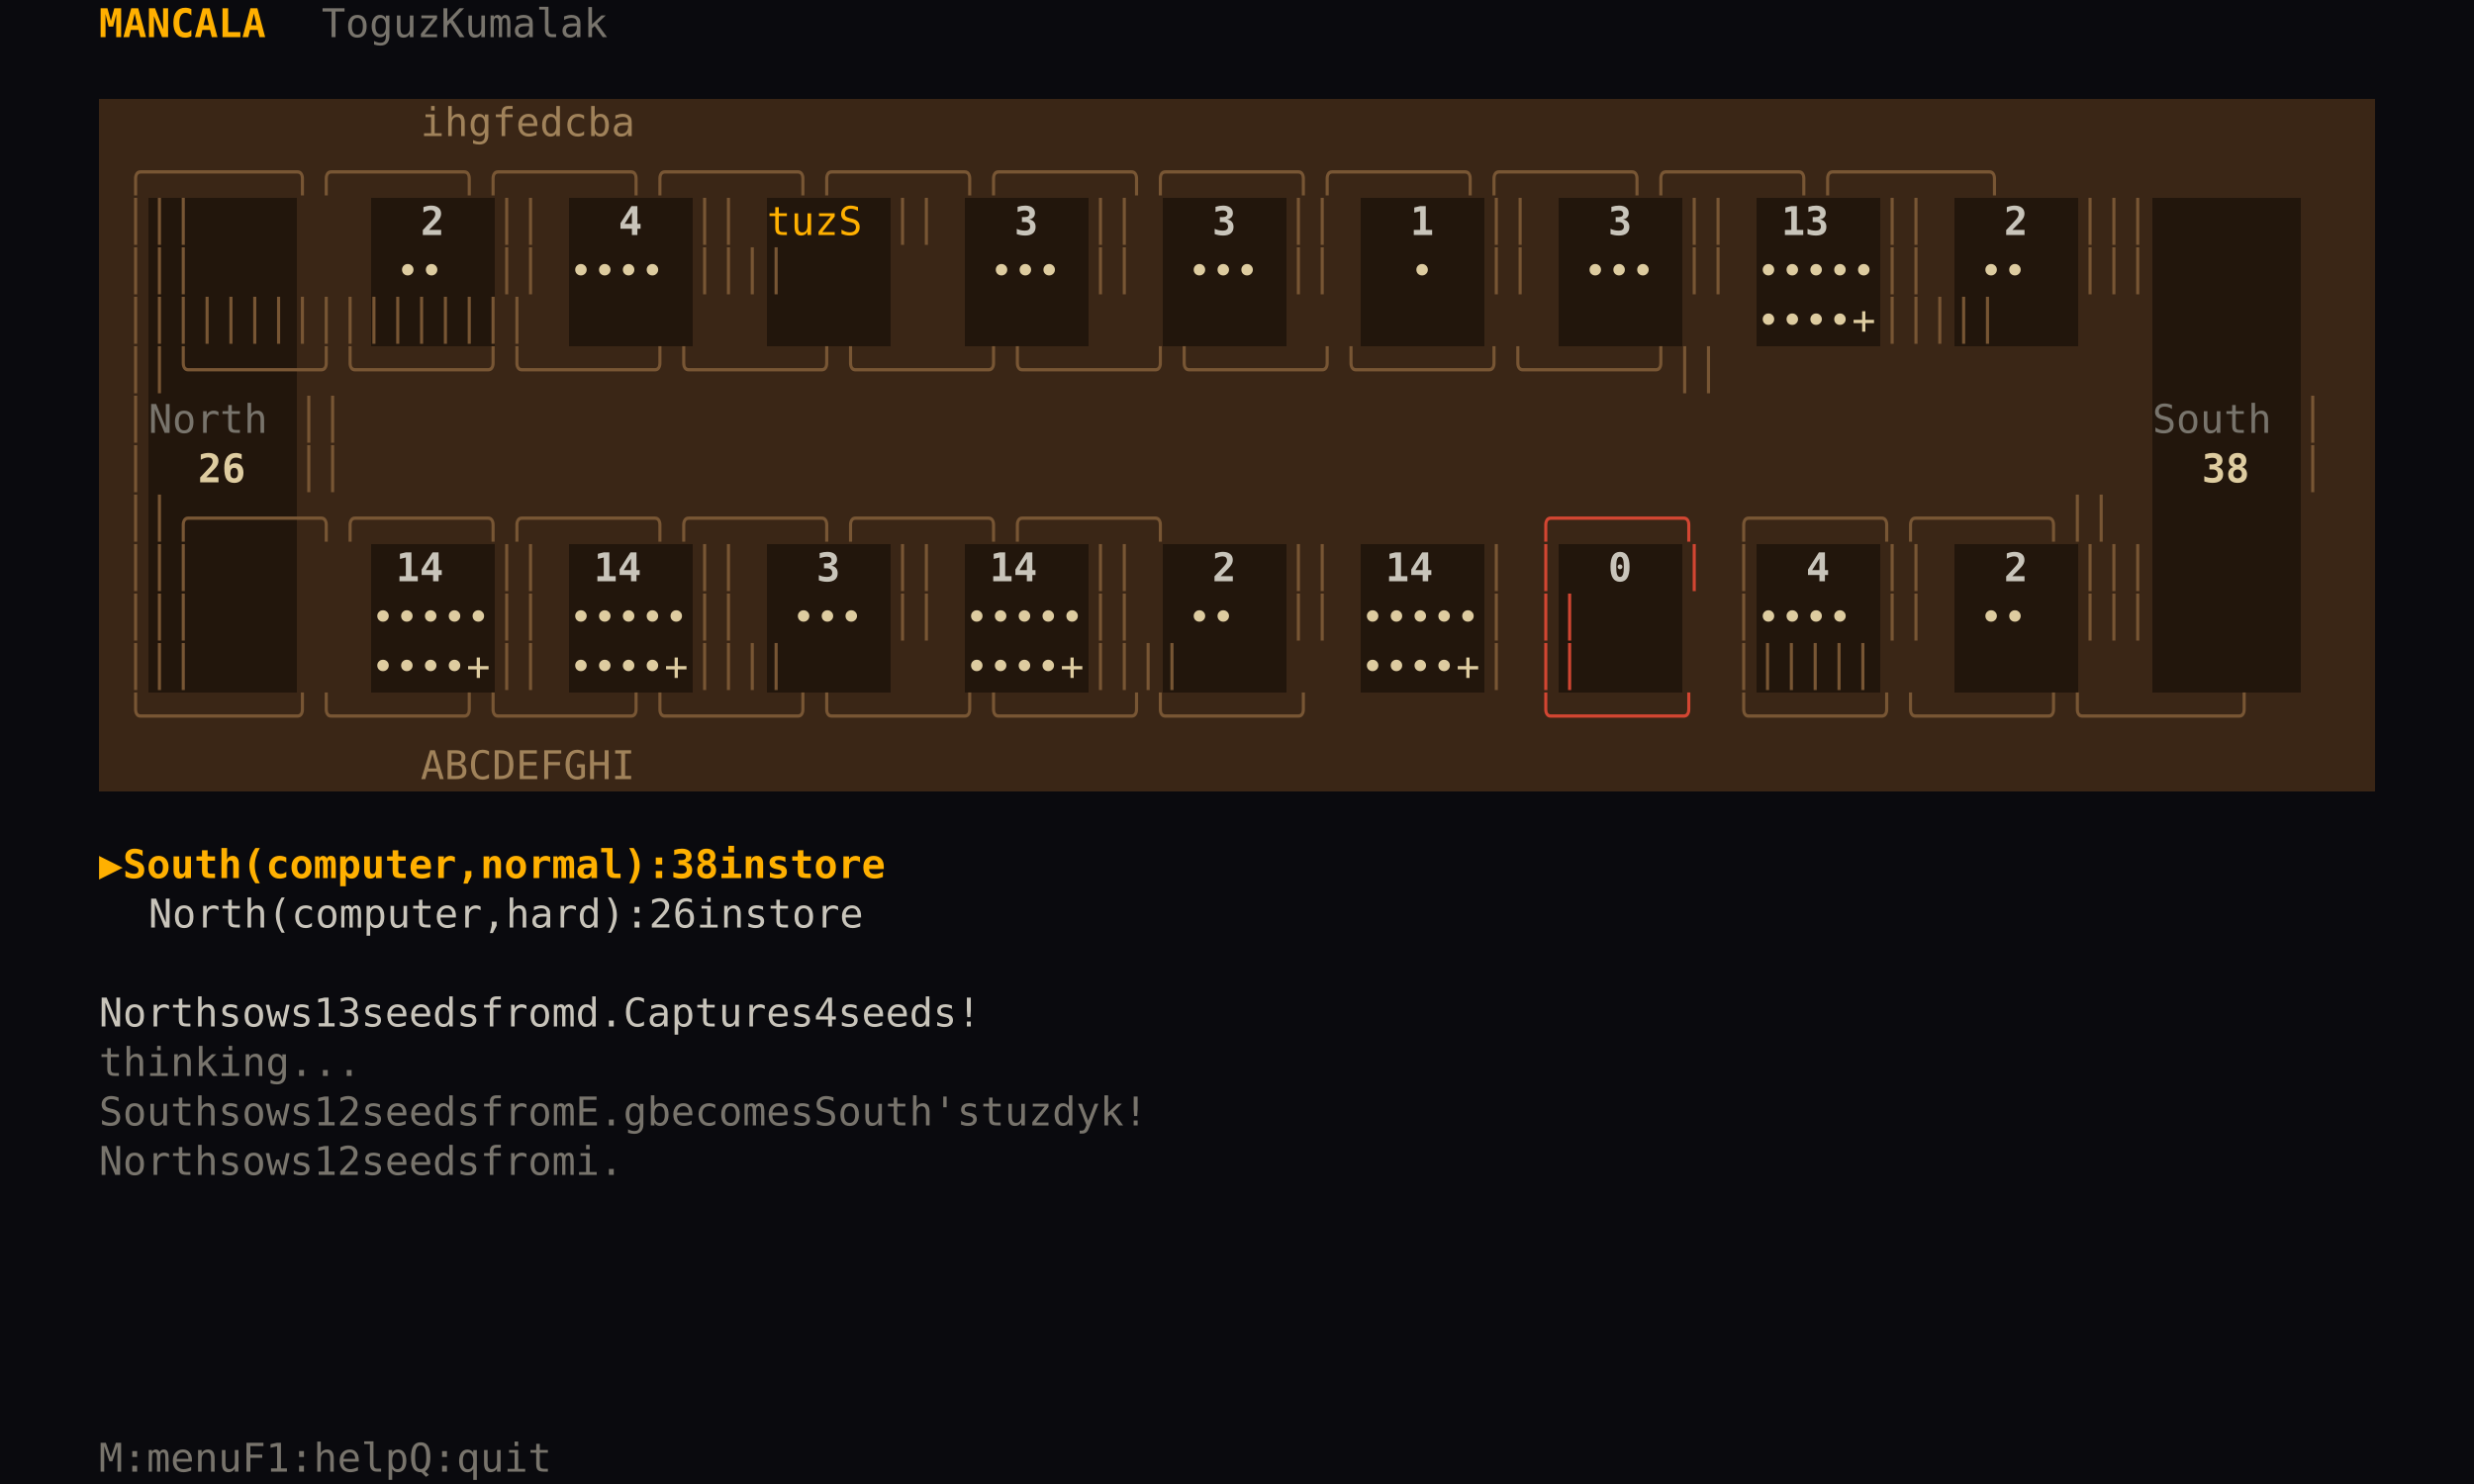
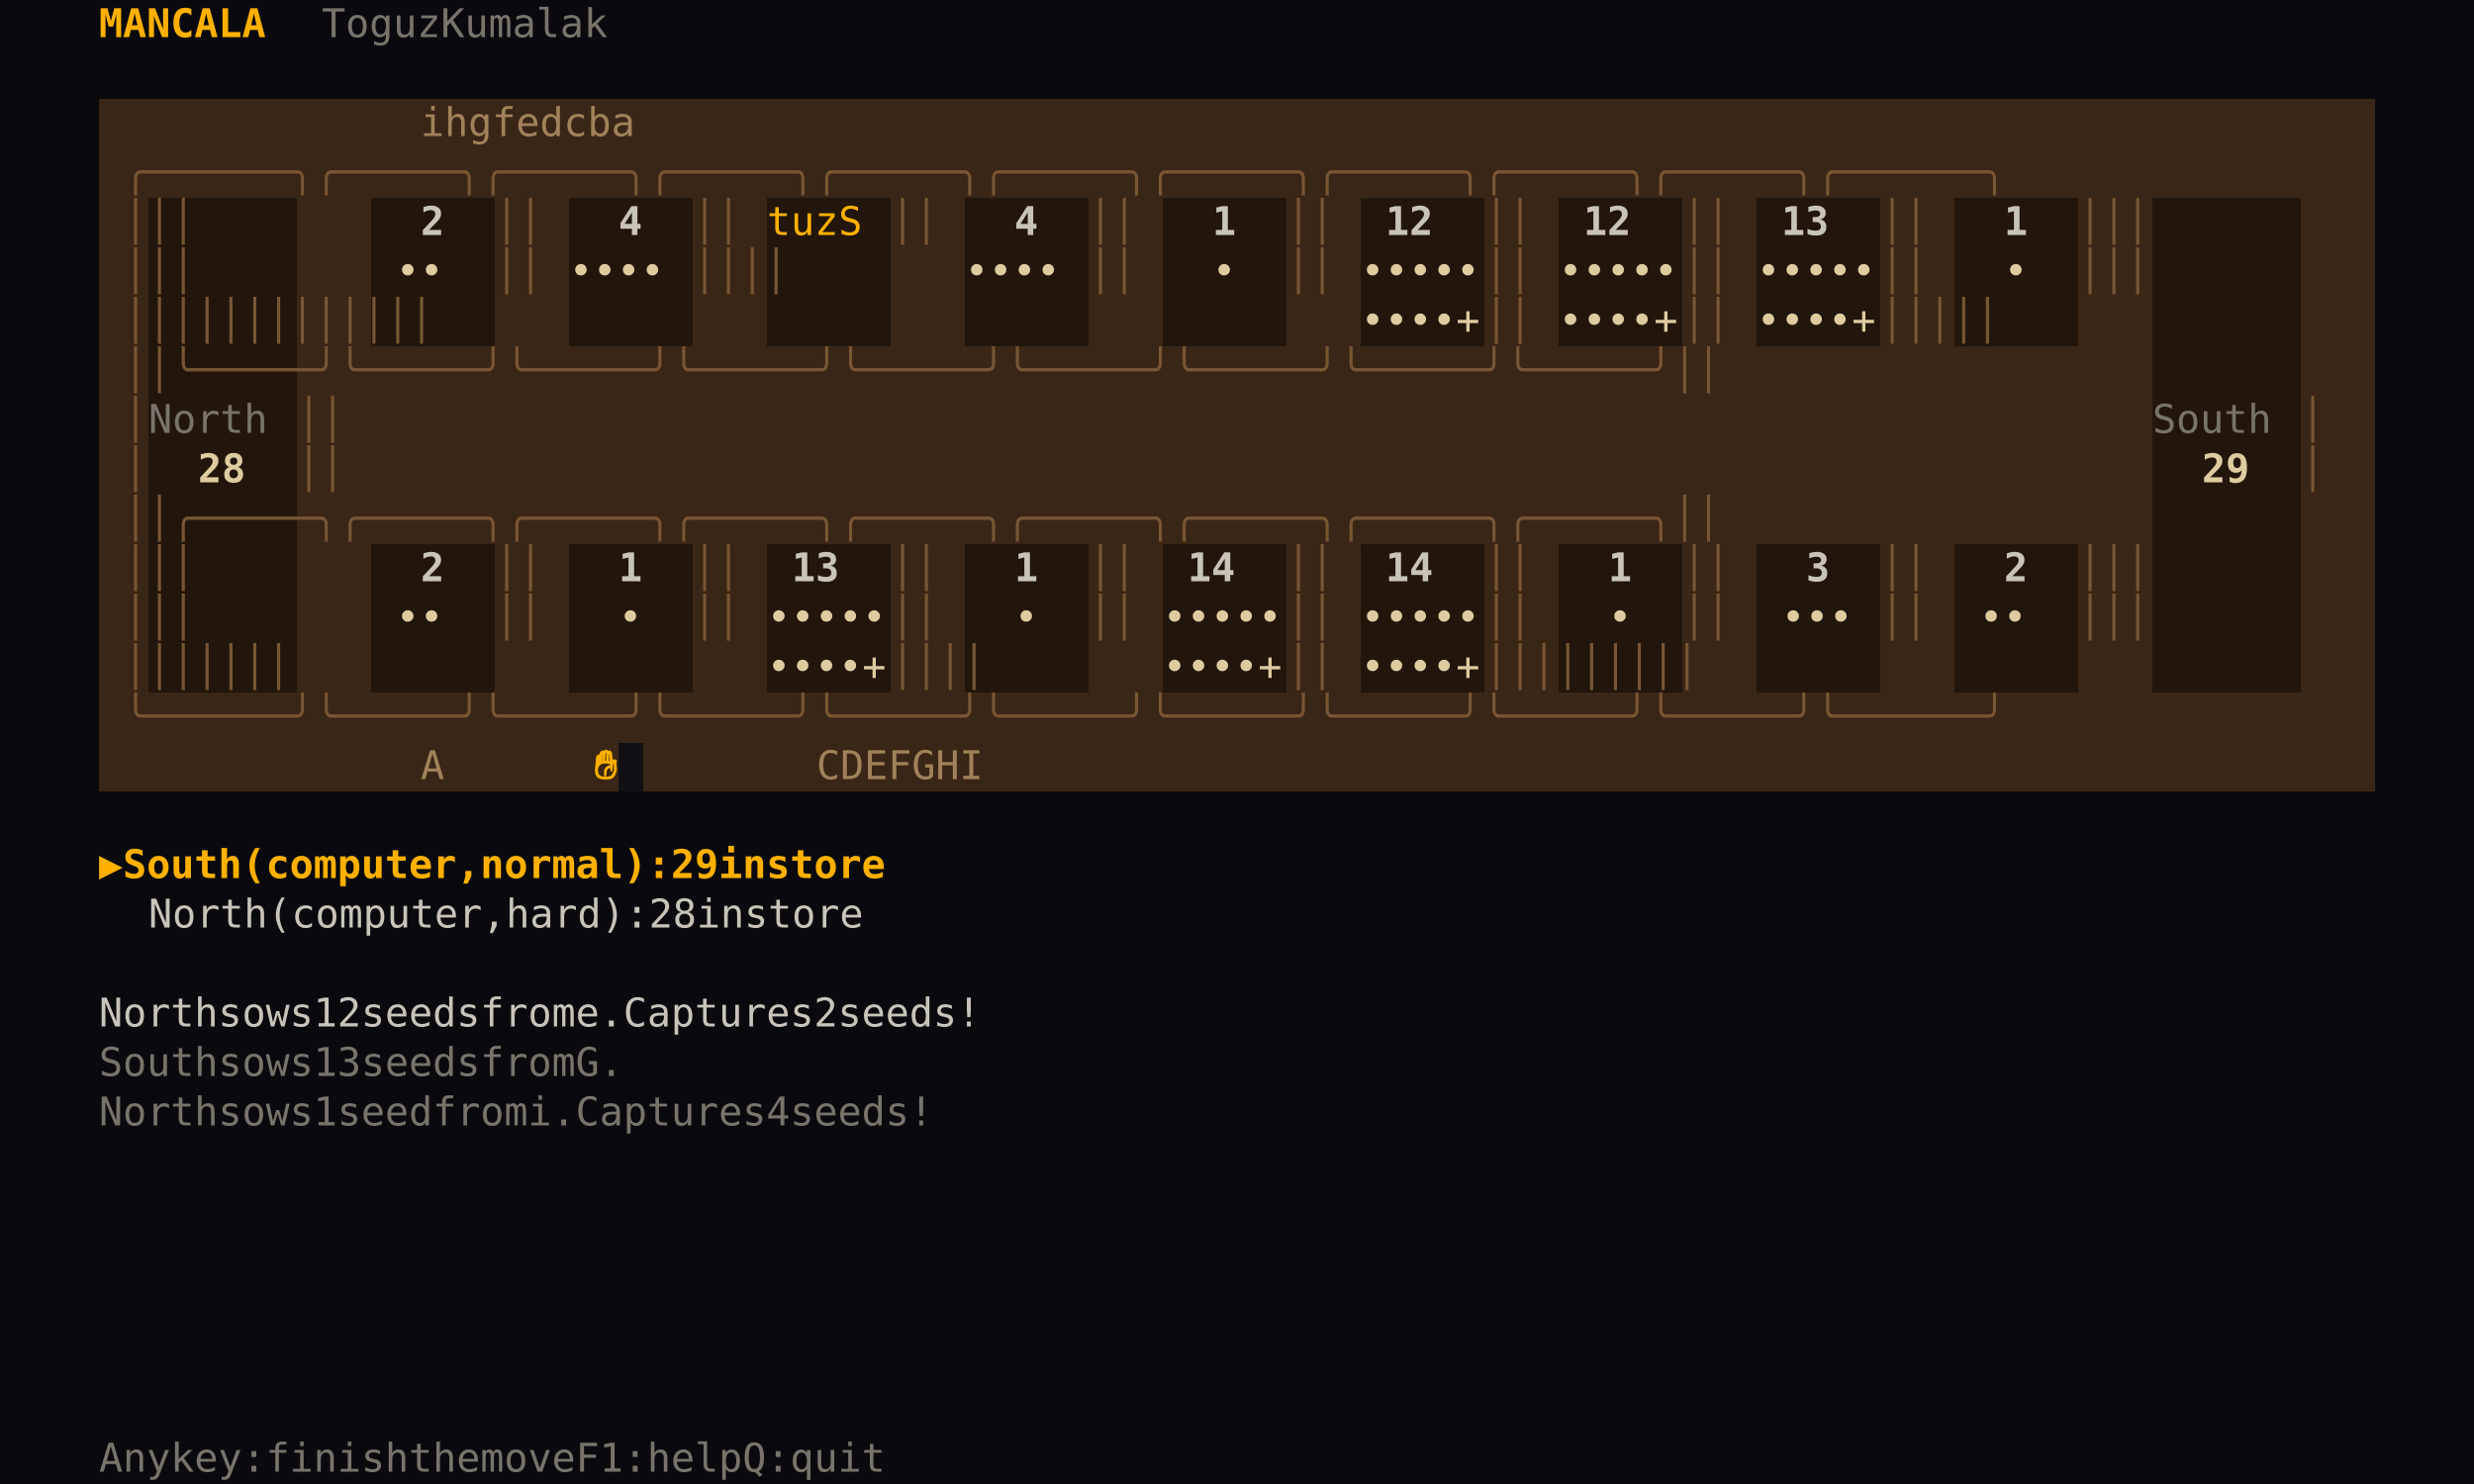
<svg xmlns="http://www.w3.org/2000/svg" viewBox="0 0 1000 600" width="1000" height="600" shape-rendering="crispEdges">
  <rect width="1000" height="600" fill="#101014" />
  <rect x="0" y="0" width="1000" height="20.5" fill="#0a0a0e" />
  <rect x="0" y="20" width="1000" height="20.5" fill="#0a0a0e" />
  <rect x="0" y="40" width="40" height="20.5" fill="#0a0a0e" />
  <rect x="40" y="40" width="920" height="20.5" fill="#3a2616" />
  <rect x="960" y="40" width="40" height="20.5" fill="#0a0a0e" />
  <rect x="0" y="60" width="40" height="20.5" fill="#0a0a0e" />
  <rect x="40" y="60" width="920" height="20.5" fill="#3a2616" />
  <rect x="960" y="60" width="40" height="20.5" fill="#0a0a0e" />
  <rect x="0" y="80" width="40" height="20.5" fill="#0a0a0e" />
  <rect x="40" y="80" width="20" height="20.5" fill="#3a2616" />
  <rect x="60" y="80" width="60" height="20.5" fill="#22160c" />
  <rect x="120" y="80" width="30" height="20.5" fill="#3a2616" />
  <rect x="150" y="80" width="50" height="20.5" fill="#22160c" />
  <rect x="200" y="80" width="30" height="20.5" fill="#3a2616" />
  <rect x="230" y="80" width="50" height="20.5" fill="#22160c" />
  <rect x="280" y="80" width="30" height="20.5" fill="#3a2616" />
  <rect x="310" y="80" width="50" height="20.5" fill="#22160c" />
  <rect x="360" y="80" width="30" height="20.5" fill="#3a2616" />
  <rect x="390" y="80" width="50" height="20.5" fill="#22160c" />
  <rect x="440" y="80" width="30" height="20.5" fill="#3a2616" />
  <rect x="470" y="80" width="50" height="20.5" fill="#22160c" />
  <rect x="520" y="80" width="30" height="20.5" fill="#3a2616" />
  <rect x="550" y="80" width="50" height="20.5" fill="#22160c" />
  <rect x="600" y="80" width="30" height="20.5" fill="#3a2616" />
  <rect x="630" y="80" width="50" height="20.5" fill="#22160c" />
  <rect x="680" y="80" width="30" height="20.5" fill="#3a2616" />
  <rect x="710" y="80" width="50" height="20.5" fill="#22160c" />
  <rect x="760" y="80" width="30" height="20.5" fill="#3a2616" />
  <rect x="790" y="80" width="50" height="20.5" fill="#22160c" />
  <rect x="840" y="80" width="30" height="20.5" fill="#3a2616" />
  <rect x="870" y="80" width="60" height="20.5" fill="#22160c" />
  <rect x="930" y="80" width="30" height="20.5" fill="#3a2616" />
  <rect x="960" y="80" width="40" height="20.5" fill="#0a0a0e" />
  <rect x="0" y="100" width="40" height="20.5" fill="#0a0a0e" />
  <rect x="40" y="100" width="20" height="20.5" fill="#3a2616" />
  <rect x="60" y="100" width="60" height="20.5" fill="#22160c" />
  <rect x="120" y="100" width="30" height="20.5" fill="#3a2616" />
  <rect x="150" y="100" width="50" height="20.5" fill="#22160c" />
  <rect x="200" y="100" width="30" height="20.5" fill="#3a2616" />
  <rect x="230" y="100" width="50" height="20.5" fill="#22160c" />
  <rect x="280" y="100" width="30" height="20.5" fill="#3a2616" />
  <rect x="310" y="100" width="50" height="20.5" fill="#22160c" />
  <rect x="360" y="100" width="30" height="20.5" fill="#3a2616" />
  <rect x="390" y="100" width="50" height="20.5" fill="#22160c" />
  <rect x="440" y="100" width="30" height="20.5" fill="#3a2616" />
  <rect x="470" y="100" width="50" height="20.5" fill="#22160c" />
  <rect x="520" y="100" width="30" height="20.5" fill="#3a2616" />
  <rect x="550" y="100" width="50" height="20.5" fill="#22160c" />
  <rect x="600" y="100" width="30" height="20.5" fill="#3a2616" />
  <rect x="630" y="100" width="50" height="20.5" fill="#22160c" />
  <rect x="680" y="100" width="30" height="20.5" fill="#3a2616" />
  <rect x="710" y="100" width="50" height="20.5" fill="#22160c" />
  <rect x="760" y="100" width="30" height="20.5" fill="#3a2616" />
  <rect x="790" y="100" width="50" height="20.5" fill="#22160c" />
  <rect x="840" y="100" width="30" height="20.5" fill="#3a2616" />
  <rect x="870" y="100" width="60" height="20.5" fill="#22160c" />
  <rect x="930" y="100" width="30" height="20.5" fill="#3a2616" />
  <rect x="960" y="100" width="40" height="20.5" fill="#0a0a0e" />
  <rect x="0" y="120" width="40" height="20.5" fill="#0a0a0e" />
  <rect x="40" y="120" width="20" height="20.5" fill="#3a2616" />
  <rect x="60" y="120" width="60" height="20.5" fill="#22160c" />
  <rect x="120" y="120" width="30" height="20.5" fill="#3a2616" />
  <rect x="150" y="120" width="50" height="20.5" fill="#22160c" />
  <rect x="200" y="120" width="30" height="20.5" fill="#3a2616" />
  <rect x="230" y="120" width="50" height="20.5" fill="#22160c" />
  <rect x="280" y="120" width="30" height="20.5" fill="#3a2616" />
  <rect x="310" y="120" width="50" height="20.5" fill="#22160c" />
  <rect x="360" y="120" width="30" height="20.5" fill="#3a2616" />
  <rect x="390" y="120" width="50" height="20.5" fill="#22160c" />
  <rect x="440" y="120" width="30" height="20.5" fill="#3a2616" />
  <rect x="470" y="120" width="50" height="20.5" fill="#22160c" />
  <rect x="520" y="120" width="30" height="20.5" fill="#3a2616" />
  <rect x="550" y="120" width="50" height="20.5" fill="#22160c" />
  <rect x="600" y="120" width="30" height="20.5" fill="#3a2616" />
  <rect x="630" y="120" width="50" height="20.5" fill="#22160c" />
  <rect x="680" y="120" width="30" height="20.5" fill="#3a2616" />
  <rect x="710" y="120" width="50" height="20.5" fill="#22160c" />
  <rect x="760" y="120" width="30" height="20.5" fill="#3a2616" />
  <rect x="790" y="120" width="50" height="20.5" fill="#22160c" />
  <rect x="840" y="120" width="30" height="20.5" fill="#3a2616" />
  <rect x="870" y="120" width="60" height="20.5" fill="#22160c" />
  <rect x="930" y="120" width="30" height="20.5" fill="#3a2616" />
  <rect x="960" y="120" width="40" height="20.5" fill="#0a0a0e" />
  <rect x="0" y="140" width="40" height="20.5" fill="#0a0a0e" />
  <rect x="40" y="140" width="20" height="20.5" fill="#3a2616" />
  <rect x="60" y="140" width="60" height="20.5" fill="#22160c" />
  <rect x="120" y="140" width="750" height="20.5" fill="#3a2616" />
  <rect x="870" y="140" width="60" height="20.5" fill="#22160c" />
  <rect x="930" y="140" width="30" height="20.5" fill="#3a2616" />
  <rect x="960" y="140" width="40" height="20.5" fill="#0a0a0e" />
  <rect x="0" y="160" width="40" height="20.5" fill="#0a0a0e" />
  <rect x="40" y="160" width="20" height="20.5" fill="#3a2616" />
  <rect x="60" y="160" width="60" height="20.5" fill="#22160c" />
  <rect x="120" y="160" width="750" height="20.5" fill="#3a2616" />
  <rect x="870" y="160" width="60" height="20.5" fill="#22160c" />
  <rect x="930" y="160" width="30" height="20.5" fill="#3a2616" />
  <rect x="960" y="160" width="40" height="20.5" fill="#0a0a0e" />
  <rect x="0" y="180" width="40" height="20.5" fill="#0a0a0e" />
  <rect x="40" y="180" width="20" height="20.5" fill="#3a2616" />
  <rect x="60" y="180" width="60" height="20.5" fill="#22160c" />
  <rect x="120" y="180" width="750" height="20.5" fill="#3a2616" />
  <rect x="870" y="180" width="60" height="20.5" fill="#22160c" />
  <rect x="930" y="180" width="30" height="20.5" fill="#3a2616" />
  <rect x="960" y="180" width="40" height="20.5" fill="#0a0a0e" />
  <rect x="0" y="200" width="40" height="20.5" fill="#0a0a0e" />
  <rect x="40" y="200" width="20" height="20.5" fill="#3a2616" />
  <rect x="60" y="200" width="60" height="20.5" fill="#22160c" />
  <rect x="120" y="200" width="750" height="20.5" fill="#3a2616" />
  <rect x="870" y="200" width="60" height="20.5" fill="#22160c" />
  <rect x="930" y="200" width="30" height="20.5" fill="#3a2616" />
  <rect x="960" y="200" width="40" height="20.5" fill="#0a0a0e" />
  <rect x="0" y="220" width="40" height="20.5" fill="#0a0a0e" />
  <rect x="40" y="220" width="20" height="20.5" fill="#3a2616" />
  <rect x="60" y="220" width="60" height="20.5" fill="#22160c" />
  <rect x="120" y="220" width="30" height="20.5" fill="#3a2616" />
  <rect x="150" y="220" width="50" height="20.5" fill="#22160c" />
  <rect x="200" y="220" width="30" height="20.5" fill="#3a2616" />
  <rect x="230" y="220" width="50" height="20.5" fill="#22160c" />
  <rect x="280" y="220" width="30" height="20.5" fill="#3a2616" />
  <rect x="310" y="220" width="50" height="20.5" fill="#22160c" />
  <rect x="360" y="220" width="30" height="20.5" fill="#3a2616" />
  <rect x="390" y="220" width="50" height="20.5" fill="#22160c" />
  <rect x="440" y="220" width="30" height="20.5" fill="#3a2616" />
  <rect x="470" y="220" width="50" height="20.5" fill="#22160c" />
  <rect x="520" y="220" width="30" height="20.5" fill="#3a2616" />
  <rect x="550" y="220" width="50" height="20.5" fill="#22160c" />
  <rect x="600" y="220" width="30" height="20.5" fill="#3a2616" />
  <rect x="630" y="220" width="50" height="20.5" fill="#22160c" />
  <rect x="680" y="220" width="30" height="20.5" fill="#3a2616" />
  <rect x="710" y="220" width="50" height="20.5" fill="#22160c" />
  <rect x="760" y="220" width="30" height="20.5" fill="#3a2616" />
  <rect x="790" y="220" width="50" height="20.5" fill="#22160c" />
  <rect x="840" y="220" width="30" height="20.5" fill="#3a2616" />
  <rect x="870" y="220" width="60" height="20.5" fill="#22160c" />
  <rect x="930" y="220" width="30" height="20.5" fill="#3a2616" />
  <rect x="960" y="220" width="40" height="20.5" fill="#0a0a0e" />
  <rect x="0" y="240" width="40" height="20.5" fill="#0a0a0e" />
  <rect x="40" y="240" width="20" height="20.5" fill="#3a2616" />
  <rect x="60" y="240" width="60" height="20.5" fill="#22160c" />
  <rect x="120" y="240" width="30" height="20.5" fill="#3a2616" />
  <rect x="150" y="240" width="50" height="20.5" fill="#22160c" />
  <rect x="200" y="240" width="30" height="20.5" fill="#3a2616" />
  <rect x="230" y="240" width="50" height="20.5" fill="#22160c" />
  <rect x="280" y="240" width="30" height="20.5" fill="#3a2616" />
  <rect x="310" y="240" width="50" height="20.5" fill="#22160c" />
  <rect x="360" y="240" width="30" height="20.5" fill="#3a2616" />
  <rect x="390" y="240" width="50" height="20.5" fill="#22160c" />
  <rect x="440" y="240" width="30" height="20.5" fill="#3a2616" />
  <rect x="470" y="240" width="50" height="20.5" fill="#22160c" />
  <rect x="520" y="240" width="30" height="20.5" fill="#3a2616" />
  <rect x="550" y="240" width="50" height="20.5" fill="#22160c" />
  <rect x="600" y="240" width="30" height="20.5" fill="#3a2616" />
  <rect x="630" y="240" width="50" height="20.5" fill="#22160c" />
  <rect x="680" y="240" width="30" height="20.5" fill="#3a2616" />
  <rect x="710" y="240" width="50" height="20.5" fill="#22160c" />
  <rect x="760" y="240" width="30" height="20.5" fill="#3a2616" />
  <rect x="790" y="240" width="50" height="20.5" fill="#22160c" />
  <rect x="840" y="240" width="30" height="20.5" fill="#3a2616" />
  <rect x="870" y="240" width="60" height="20.5" fill="#22160c" />
  <rect x="930" y="240" width="30" height="20.5" fill="#3a2616" />
  <rect x="960" y="240" width="40" height="20.5" fill="#0a0a0e" />
  <rect x="0" y="260" width="40" height="20.5" fill="#0a0a0e" />
  <rect x="40" y="260" width="20" height="20.5" fill="#3a2616" />
  <rect x="60" y="260" width="60" height="20.5" fill="#22160c" />
  <rect x="120" y="260" width="30" height="20.5" fill="#3a2616" />
  <rect x="150" y="260" width="50" height="20.5" fill="#22160c" />
  <rect x="200" y="260" width="30" height="20.5" fill="#3a2616" />
  <rect x="230" y="260" width="50" height="20.5" fill="#22160c" />
  <rect x="280" y="260" width="30" height="20.5" fill="#3a2616" />
  <rect x="310" y="260" width="50" height="20.5" fill="#22160c" />
  <rect x="360" y="260" width="30" height="20.5" fill="#3a2616" />
  <rect x="390" y="260" width="50" height="20.5" fill="#22160c" />
  <rect x="440" y="260" width="30" height="20.5" fill="#3a2616" />
  <rect x="470" y="260" width="50" height="20.5" fill="#22160c" />
  <rect x="520" y="260" width="30" height="20.5" fill="#3a2616" />
  <rect x="550" y="260" width="50" height="20.5" fill="#22160c" />
  <rect x="600" y="260" width="30" height="20.5" fill="#3a2616" />
  <rect x="630" y="260" width="50" height="20.5" fill="#22160c" />
  <rect x="680" y="260" width="30" height="20.5" fill="#3a2616" />
  <rect x="710" y="260" width="50" height="20.5" fill="#22160c" />
  <rect x="760" y="260" width="30" height="20.5" fill="#3a2616" />
  <rect x="790" y="260" width="50" height="20.5" fill="#22160c" />
  <rect x="840" y="260" width="30" height="20.5" fill="#3a2616" />
  <rect x="870" y="260" width="60" height="20.5" fill="#22160c" />
  <rect x="930" y="260" width="30" height="20.5" fill="#3a2616" />
  <rect x="960" y="260" width="40" height="20.5" fill="#0a0a0e" />
  <rect x="0" y="280" width="40" height="20.5" fill="#0a0a0e" />
  <rect x="40" y="280" width="920" height="20.5" fill="#3a2616" />
  <rect x="960" y="280" width="40" height="20.5" fill="#0a0a0e" />
  <rect x="0" y="300" width="40" height="20.5" fill="#0a0a0e" />
-   <rect x="40" y="300" width="920" height="20.5" fill="#3a2616" />
+   <rect x="40" y="300" width="210" height="20.5" fill="#3a2616" />
+   <rect x="260" y="300" width="700" height="20.5" fill="#3a2616" />
  <rect x="960" y="300" width="40" height="20.5" fill="#0a0a0e" />
  <rect x="0" y="320" width="1000" height="20.5" fill="#0a0a0e" />
  <rect x="0" y="340" width="1000" height="20.5" fill="#0a0a0e" />
  <rect x="0" y="360" width="1000" height="20.5" fill="#0a0a0e" />
  <rect x="0" y="380" width="1000" height="20.5" fill="#0a0a0e" />
  <rect x="0" y="400" width="1000" height="20.5" fill="#0a0a0e" />
  <rect x="0" y="420" width="1000" height="20.5" fill="#0a0a0e" />
  <rect x="0" y="440" width="1000" height="20.5" fill="#0a0a0e" />
  <rect x="0" y="460" width="1000" height="20.5" fill="#0a0a0e" />
  <rect x="0" y="480" width="1000" height="20.5" fill="#0a0a0e" />
  <rect x="0" y="500" width="1000" height="20.5" fill="#0a0a0e" />
  <rect x="0" y="520" width="1000" height="20.5" fill="#0a0a0e" />
  <rect x="0" y="540" width="1000" height="20.5" fill="#0a0a0e" />
  <rect x="0" y="560" width="1000" height="20.5" fill="#0a0a0e" />
  <rect x="0" y="580" width="1000" height="20.5" fill="#0a0a0e" />
  <g font-family="DejaVu Sans Mono, Menlo, Consolas, monospace" font-size="16" xml:space="preserve">
    <text x="40 50 60 70 80 90 100" y="15" fill="#ffb000" font-weight="bold">MANCALA</text>
    <text x="130 140 150 160 170 190 200 210 220 230 240 250" y="15" fill="#78746c">ToguzKumalak</text>
    <text x="170 250 330 410 490 570 650 730 810" y="55" fill="#a0825a">ihgfedcba</text>
    <text x="50 60 70 80 90 100 110 120 140 150 160 170 180 190 200 220 230 240 250 260 270 280 300 310 320 330 340 350 360 380 390 400 410 420 430 440 460 470 480 490 500 510 520 540 550 560 570 580 590 600 620 630 640 650 660 670 680 700 710 720 730 740 750 760 780 790 800 810 820 830 840 860 870 880 890 900 910 920 930" y="75" fill="#785634">╭──────╮╭─────╮╭─────╮╭─────╮╭─────╮╭─────╮╭─────╮╭─────╮╭─────╮╭─────╮╭──────╮</text>
    <text x="50 120 140" y="95" fill="#785634">│││</text>
    <text x="170" y="95" fill="#c8c4ba" font-weight="bold">2</text>
    <text x="200 220" y="95" fill="#785634">││</text>
    <text x="250" y="95" fill="#c8c4ba" font-weight="bold">4</text>
    <text x="280 300" y="95" fill="#785634">││</text>
    <text x="310 320 330 350" y="95" fill="#ffb000">tuzS</text>
    <text x="360 380" y="95" fill="#785634">││</text>
-     <text x="410" y="95" fill="#c8c4ba" font-weight="bold">3</text>
+     <text x="410" y="95" fill="#c8c4ba" font-weight="bold">4</text>
    <text x="440 460" y="95" fill="#785634">││</text>
-     <text x="490" y="95" fill="#c8c4ba" font-weight="bold">3</text>
+     <text x="490" y="95" fill="#c8c4ba" font-weight="bold">1</text>
    <text x="520 540" y="95" fill="#785634">││</text>
-     <text x="570" y="95" fill="#c8c4ba" font-weight="bold">1</text>
+     <text x="560 570" y="95" fill="#c8c4ba" font-weight="bold">12</text>
    <text x="600 620" y="95" fill="#785634">││</text>
-     <text x="650" y="95" fill="#c8c4ba" font-weight="bold">3</text>
+     <text x="640 650" y="95" fill="#c8c4ba" font-weight="bold">12</text>
    <text x="680 700" y="95" fill="#785634">││</text>
    <text x="720 730" y="95" fill="#c8c4ba" font-weight="bold">13</text>
    <text x="760 780" y="95" fill="#785634">││</text>
-     <text x="810" y="95" fill="#c8c4ba" font-weight="bold">2</text>
+     <text x="810" y="95" fill="#c8c4ba" font-weight="bold">1</text>
    <text x="840 860 930" y="95" fill="#785634">│││</text>
    <text x="50 120 140" y="115" fill="#785634">│││</text>
    <text x="160 170" y="115" fill="#decca0">••</text>
    <text x="200 220" y="115" fill="#785634">││</text>
    <text x="230 240 250 260" y="115" fill="#decca0">••••</text>
    <text x="280 300 360 380" y="115" fill="#785634">││││</text>
-     <text x="400 410 420" y="115" fill="#decca0">•••</text>
+     <text x="390 400 410 420" y="115" fill="#decca0">••••</text>
    <text x="440 460" y="115" fill="#785634">││</text>
-     <text x="480 490 500" y="115" fill="#decca0">•••</text>
+     <text x="490" y="115" fill="#decca0">•</text>
    <text x="520 540" y="115" fill="#785634">││</text>
-     <text x="570" y="115" fill="#decca0">•</text>
+     <text x="550 560 570 580 590" y="115" fill="#decca0">•••••</text>
    <text x="600 620" y="115" fill="#785634">││</text>
-     <text x="640 650 660" y="115" fill="#decca0">•••</text>
+     <text x="630 640 650 660 670" y="115" fill="#decca0">•••••</text>
    <text x="680 700" y="115" fill="#785634">││</text>
    <text x="710 720 730 740 750" y="115" fill="#decca0">•••••</text>
    <text x="760 780" y="115" fill="#785634">││</text>
-     <text x="800 810" y="115" fill="#decca0">••</text>
+     <text x="810" y="115" fill="#decca0">•</text>
    <text x="840 860 930" y="115" fill="#785634">│││</text>
-     <text x="50 120 140 200 220 280 300 360 380 440 460 520 540 600 620 680 700" y="135" fill="#785634">│││││││││││││││││</text>
+     <text x="50 120 140 200 220 280 300 360 380 440 460 520 540" y="135" fill="#785634">│││││││││││││</text>
+     <text x="550 560 570 580 590" y="135" fill="#decca0">••••+</text>
+     <text x="600 620" y="135" fill="#785634">││</text>
+     <text x="630 640 650 660 670" y="135" fill="#decca0">••••+</text>
+     <text x="680 700" y="135" fill="#785634">││</text>
    <text x="710 720 730 740 750" y="135" fill="#decca0">••••+</text>
    <text x="760 780 840 860 930" y="135" fill="#785634">│││││</text>
    <text x="50 120 140 150 160 170 180 190 200 220 230 240 250 260 270 280 300 310 320 330 340 350 360 380 390 400 410 420 430 440 460 470 480 490 500 510 520 540 550 560 570 580 590 600 620 630 640 650 660 670 680 700 710 720 730 740 750 760 780 790 800 810 820 830 840 860 930" y="155" fill="#785634">││╰─────╯╰─────╯╰─────╯╰─────╯╰─────╯╰─────╯╰─────╯╰─────╯╰─────╯││</text>
    <text x="50" y="175" fill="#785634">│</text>
    <text x="60 70 80 90 100" y="175" fill="#78746c">North</text>
    <text x="120 860" y="175" fill="#785634">││</text>
    <text x="870 880 890 900 910" y="175" fill="#78746c">South</text>
    <text x="930" y="175" fill="#785634">│</text>
    <text x="50" y="195" fill="#785634">│</text>
-     <text x="80 90" y="195" fill="#decca0" font-weight="bold">26</text>
+     <text x="80 90" y="195" fill="#decca0" font-weight="bold">28</text>
    <text x="120 860" y="195" fill="#785634">││</text>
-     <text x="890 900" y="195" fill="#decca0" font-weight="bold">38</text>
+     <text x="890 900" y="195" fill="#decca0" font-weight="bold">29</text>
    <text x="930" y="195" fill="#785634">│</text>
-     <text x="50 120 140 150 160 170 180 190 200 220 230 240 250 260 270 280 300 310 320 330 340 350 360 380 390 400 410 420 430 440 460 470 480 490 500 510 520 540 550 560 570 580 590 600" y="215" fill="#785634">││╭─────╮╭─────╮╭─────╮╭─────╮╭─────╮╭─────╮</text>
-     <text x="620 630 640 650 660 670 680" y="215" fill="#d24632">╭─────╮</text>
-     <text x="700 710 720 730 740 750 760 780 790 800 810 820 830 840 860 930" y="215" fill="#785634">╭─────╮╭─────╮││</text>
+     <text x="50 120 140 150 160 170 180 190 200 220 230 240 250 260 270 280 300 310 320 330 340 350 360 380 390 400 410 420 430 440 460 470 480 490 500 510 520 540 550 560 570 580 590 600 620 630 640 650 660 670 680 700 710 720 730 740 750 760 780 790 800 810 820 830 840 860 930" y="215" fill="#785634">││╭─────╮╭─────╮╭─────╮╭─────╮╭─────╮╭─────╮╭─────╮╭─────╮╭─────╮││</text>
    <text x="50 120 140" y="235" fill="#785634">│││</text>
-     <text x="160 170" y="235" fill="#c8c4ba" font-weight="bold">14</text>
+     <text x="170" y="235" fill="#c8c4ba" font-weight="bold">2</text>
    <text x="200 220" y="235" fill="#785634">││</text>
-     <text x="240 250" y="235" fill="#c8c4ba" font-weight="bold">14</text>
+     <text x="250" y="235" fill="#c8c4ba" font-weight="bold">1</text>
    <text x="280 300" y="235" fill="#785634">││</text>
-     <text x="330" y="235" fill="#c8c4ba" font-weight="bold">3</text>
+     <text x="320 330" y="235" fill="#c8c4ba" font-weight="bold">13</text>
    <text x="360 380" y="235" fill="#785634">││</text>
-     <text x="400 410" y="235" fill="#c8c4ba" font-weight="bold">14</text>
+     <text x="410" y="235" fill="#c8c4ba" font-weight="bold">1</text>
    <text x="440 460" y="235" fill="#785634">││</text>
-     <text x="490" y="235" fill="#c8c4ba" font-weight="bold">2</text>
+     <text x="480 490" y="235" fill="#c8c4ba" font-weight="bold">14</text>
    <text x="520 540" y="235" fill="#785634">││</text>
    <text x="560 570" y="235" fill="#c8c4ba" font-weight="bold">14</text>
-     <text x="600" y="235" fill="#785634">│</text>
-     <text x="620" y="235" fill="#d24632">│</text>
-     <text x="650" y="235" fill="#c8c4ba" font-weight="bold">0</text>
-     <text x="680" y="235" fill="#d24632">│</text>
-     <text x="700" y="235" fill="#785634">│</text>
-     <text x="730" y="235" fill="#c8c4ba" font-weight="bold">4</text>
+     <text x="600 620" y="235" fill="#785634">││</text>
+     <text x="650" y="235" fill="#c8c4ba" font-weight="bold">1</text>
+     <text x="680 700" y="235" fill="#785634">││</text>
+     <text x="730" y="235" fill="#c8c4ba" font-weight="bold">3</text>
    <text x="760 780" y="235" fill="#785634">││</text>
    <text x="810" y="235" fill="#c8c4ba" font-weight="bold">2</text>
    <text x="840 860 930" y="235" fill="#785634">│││</text>
    <text x="50 120 140" y="255" fill="#785634">│││</text>
-     <text x="150 160 170 180 190" y="255" fill="#decca0">•••••</text>
+     <text x="160 170" y="255" fill="#decca0">••</text>
    <text x="200 220" y="255" fill="#785634">││</text>
-     <text x="230 240 250 260 270" y="255" fill="#decca0">•••••</text>
+     <text x="250" y="255" fill="#decca0">•</text>
    <text x="280 300" y="255" fill="#785634">││</text>
-     <text x="320 330 340" y="255" fill="#decca0">•••</text>
+     <text x="310 320 330 340 350" y="255" fill="#decca0">•••••</text>
    <text x="360 380" y="255" fill="#785634">││</text>
-     <text x="390 400 410 420 430" y="255" fill="#decca0">•••••</text>
+     <text x="410" y="255" fill="#decca0">•</text>
    <text x="440 460" y="255" fill="#785634">││</text>
-     <text x="480 490" y="255" fill="#decca0">••</text>
+     <text x="470 480 490 500 510" y="255" fill="#decca0">•••••</text>
    <text x="520 540" y="255" fill="#785634">││</text>
    <text x="550 560 570 580 590" y="255" fill="#decca0">•••••</text>
-     <text x="600" y="255" fill="#785634">│</text>
-     <text x="620 680" y="255" fill="#d24632">││</text>
-     <text x="700" y="255" fill="#785634">│</text>
-     <text x="710 720 730 740" y="255" fill="#decca0">••••</text>
+     <text x="600 620" y="255" fill="#785634">││</text>
+     <text x="650" y="255" fill="#decca0">•</text>
+     <text x="680 700" y="255" fill="#785634">││</text>
+     <text x="720 730 740" y="255" fill="#decca0">•••</text>
    <text x="760 780" y="255" fill="#785634">││</text>
    <text x="800 810" y="255" fill="#decca0">••</text>
    <text x="840 860 930" y="255" fill="#785634">│││</text>
-     <text x="50 120 140" y="275" fill="#785634">│││</text>
-     <text x="150 160 170 180 190" y="275" fill="#decca0">••••+</text>
-     <text x="200 220" y="275" fill="#785634">││</text>
-     <text x="230 240 250 260 270" y="275" fill="#decca0">••••+</text>
-     <text x="280 300 360 380" y="275" fill="#785634">││││</text>
-     <text x="390 400 410 420 430" y="275" fill="#decca0">••••+</text>
-     <text x="440 460 520 540" y="275" fill="#785634">││││</text>
+     <text x="50 120 140 200 220 280 300" y="275" fill="#785634">│││││││</text>
+     <text x="310 320 330 340 350" y="275" fill="#decca0">••••+</text>
+     <text x="360 380 440 460" y="275" fill="#785634">││││</text>
+     <text x="470 480 490 500 510" y="275" fill="#decca0">••••+</text>
+     <text x="520 540" y="275" fill="#785634">││</text>
    <text x="550 560 570 580 590" y="275" fill="#decca0">••••+</text>
-     <text x="600" y="275" fill="#785634">│</text>
-     <text x="620 680" y="275" fill="#d24632">││</text>
-     <text x="700 760 780 840 860 930" y="275" fill="#785634">││││││</text>
-     <text x="50 60 70 80 90 100 110 120 140 150 160 170 180 190 200 220 230 240 250 260 270 280 300 310 320 330 340 350 360 380 390 400 410 420 430 440 460 470 480 490 500 510 520 540 550 560 570 580 590 600" y="295" fill="#785634">╰──────╯╰─────╯╰─────╯╰─────╯╰─────╯╰─────╯╰─────╯</text>
-     <text x="620 630 640 650 660 670 680" y="295" fill="#d24632">╰─────╯</text>
-     <text x="700 710 720 730 740 750 760 780 790 800 810 820 830 840 860 870 880 890 900 910 920 930" y="295" fill="#785634">╰─────╯╰─────╯╰──────╯</text>
-     <text x="170 250 330 410 490 570 650 730 810" y="315" fill="#a0825a">ABCDEFGHI</text>
-     <text x="40 60 70 80 90 100 120 130 140 150 160 170 180 190 200 210 230 240 250 260 270 280 290 300 320 330 350 360 380 390 400 410 420" y="355" fill="#ffb000" font-weight="bold">▶South(computer,normal):38instore</text>
-     <text x="60 70 80 90 100 120 130 140 150 160 170 180 190 200 210 230 240 250 260 270 280 300 310 330 340 360 370 380 390 400" y="375" fill="#c8c4ba">North(computer,hard):26instore</text>
-     <text x="40 50 60 70 80 100 110 120 130 150 160 180 190 200 210 220 240 250 260 270 290 300 320 330 340 350 360 370 380 390 410 430 440 450 460 470 480" y="415" fill="#c8c4ba">Northsows13seedsfromd.Captures4seeds!</text>
-     <text x="40 50 60 70 80 90 100 110 120 130 140" y="435" fill="#78746c">thinking...</text>
-     <text x="40 50 60 70 80 100 110 120 130 150 160 180 190 200 210 220 240 250 260 270 290 300 320 340 350 360 370 380 390 400 420 430 440 450 460 470 480 500 510 520 530 540 550 560" y="455" fill="#78746c">Southsows12seedsfromE.gbecomesSouth'stuzdyk!</text>
-     <text x="40 50 60 70 80 100 110 120 130 150 160 180 190 200 210 220 240 250 260 270 290 300" y="475" fill="#78746c">Northsows12seedsfromi.</text>
-     <text x="40 50 70 80 90 100 140 150 160 180 190 200 210 250 260 280 290 300 310" y="595" fill="#78746c">M:menuF1:helpQ:quit</text>
+     <text x="600 620 680 700 760 780 840 860 930" y="275" fill="#785634">│││││││││</text>
+     <text x="50 60 70 80 90 100 110 120 140 150 160 170 180 190 200 220 230 240 250 260 270 280 300 310 320 330 340 350 360 380 390 400 410 420 430 440 460 470 480 490 500 510 520 540 550 560 570 580 590 600 620 630 640 650 660 670 680 700 710 720 730 740 750 760 780 790 800 810 820 830 840 860 870 880 890 900 910 920 930" y="295" fill="#785634">╰──────╯╰─────╯╰─────╯╰─────╯╰─────╯╰─────╯╰─────╯╰─────╯╰─────╯╰─────╯╰──────╯</text>
+     <text x="170" y="315" fill="#a0825a">A</text>
+     <text x="240" y="315" fill="#ffb000" font-weight="bold">✋</text>
+     <text x="330 410 490 570 650 730 810" y="315" fill="#a0825a">CDEFGHI</text>
+     <text x="40 60 70 80 90 100 120 130 140 150 160 170 180 190 200 210 230 240 250 260 270 280 290 300 320 330 350 360 380 390 400 410 420" y="355" fill="#ffb000" font-weight="bold">▶South(computer,normal):29instore</text>
+     <text x="60 70 80 90 100 120 130 140 150 160 170 180 190 200 210 230 240 250 260 270 280 300 310 330 340 360 370 380 390 400" y="375" fill="#c8c4ba">North(computer,hard):28instore</text>
+     <text x="40 50 60 70 80 100 110 120 130 150 160 180 190 200 210 220 240 250 260 270 290 300 320 330 340 350 360 370 380 390 410 430 440 450 460 470 480" y="415" fill="#c8c4ba">Northsows12seedsfrome.Captures2seeds!</text>
+     <text x="40 50 60 70 80 100 110 120 130 150 160 180 190 200 210 220 240 250 260 270 290 300" y="435" fill="#78746c">Southsows13seedsfromG.</text>
+     <text x="40 50 60 70 80 100 110 120 130 150 170 180 190 200 220 230 240 250 270 280 300 310 320 330 340 350 360 370 390 410 420 430 440 450 460" y="455" fill="#78746c">Northsows1seedfromi.Captures4seeds!</text>
+     <text x="40 50 60 80 90 100 110 130 140 150 160 170 180 200 210 220 240 250 260 270 310 320 330 350 360 370 380 420 430 450 460 470 480" y="595" fill="#78746c">Anykey:finishthemoveF1:helpQ:quit</text>
  </g>
</svg>
